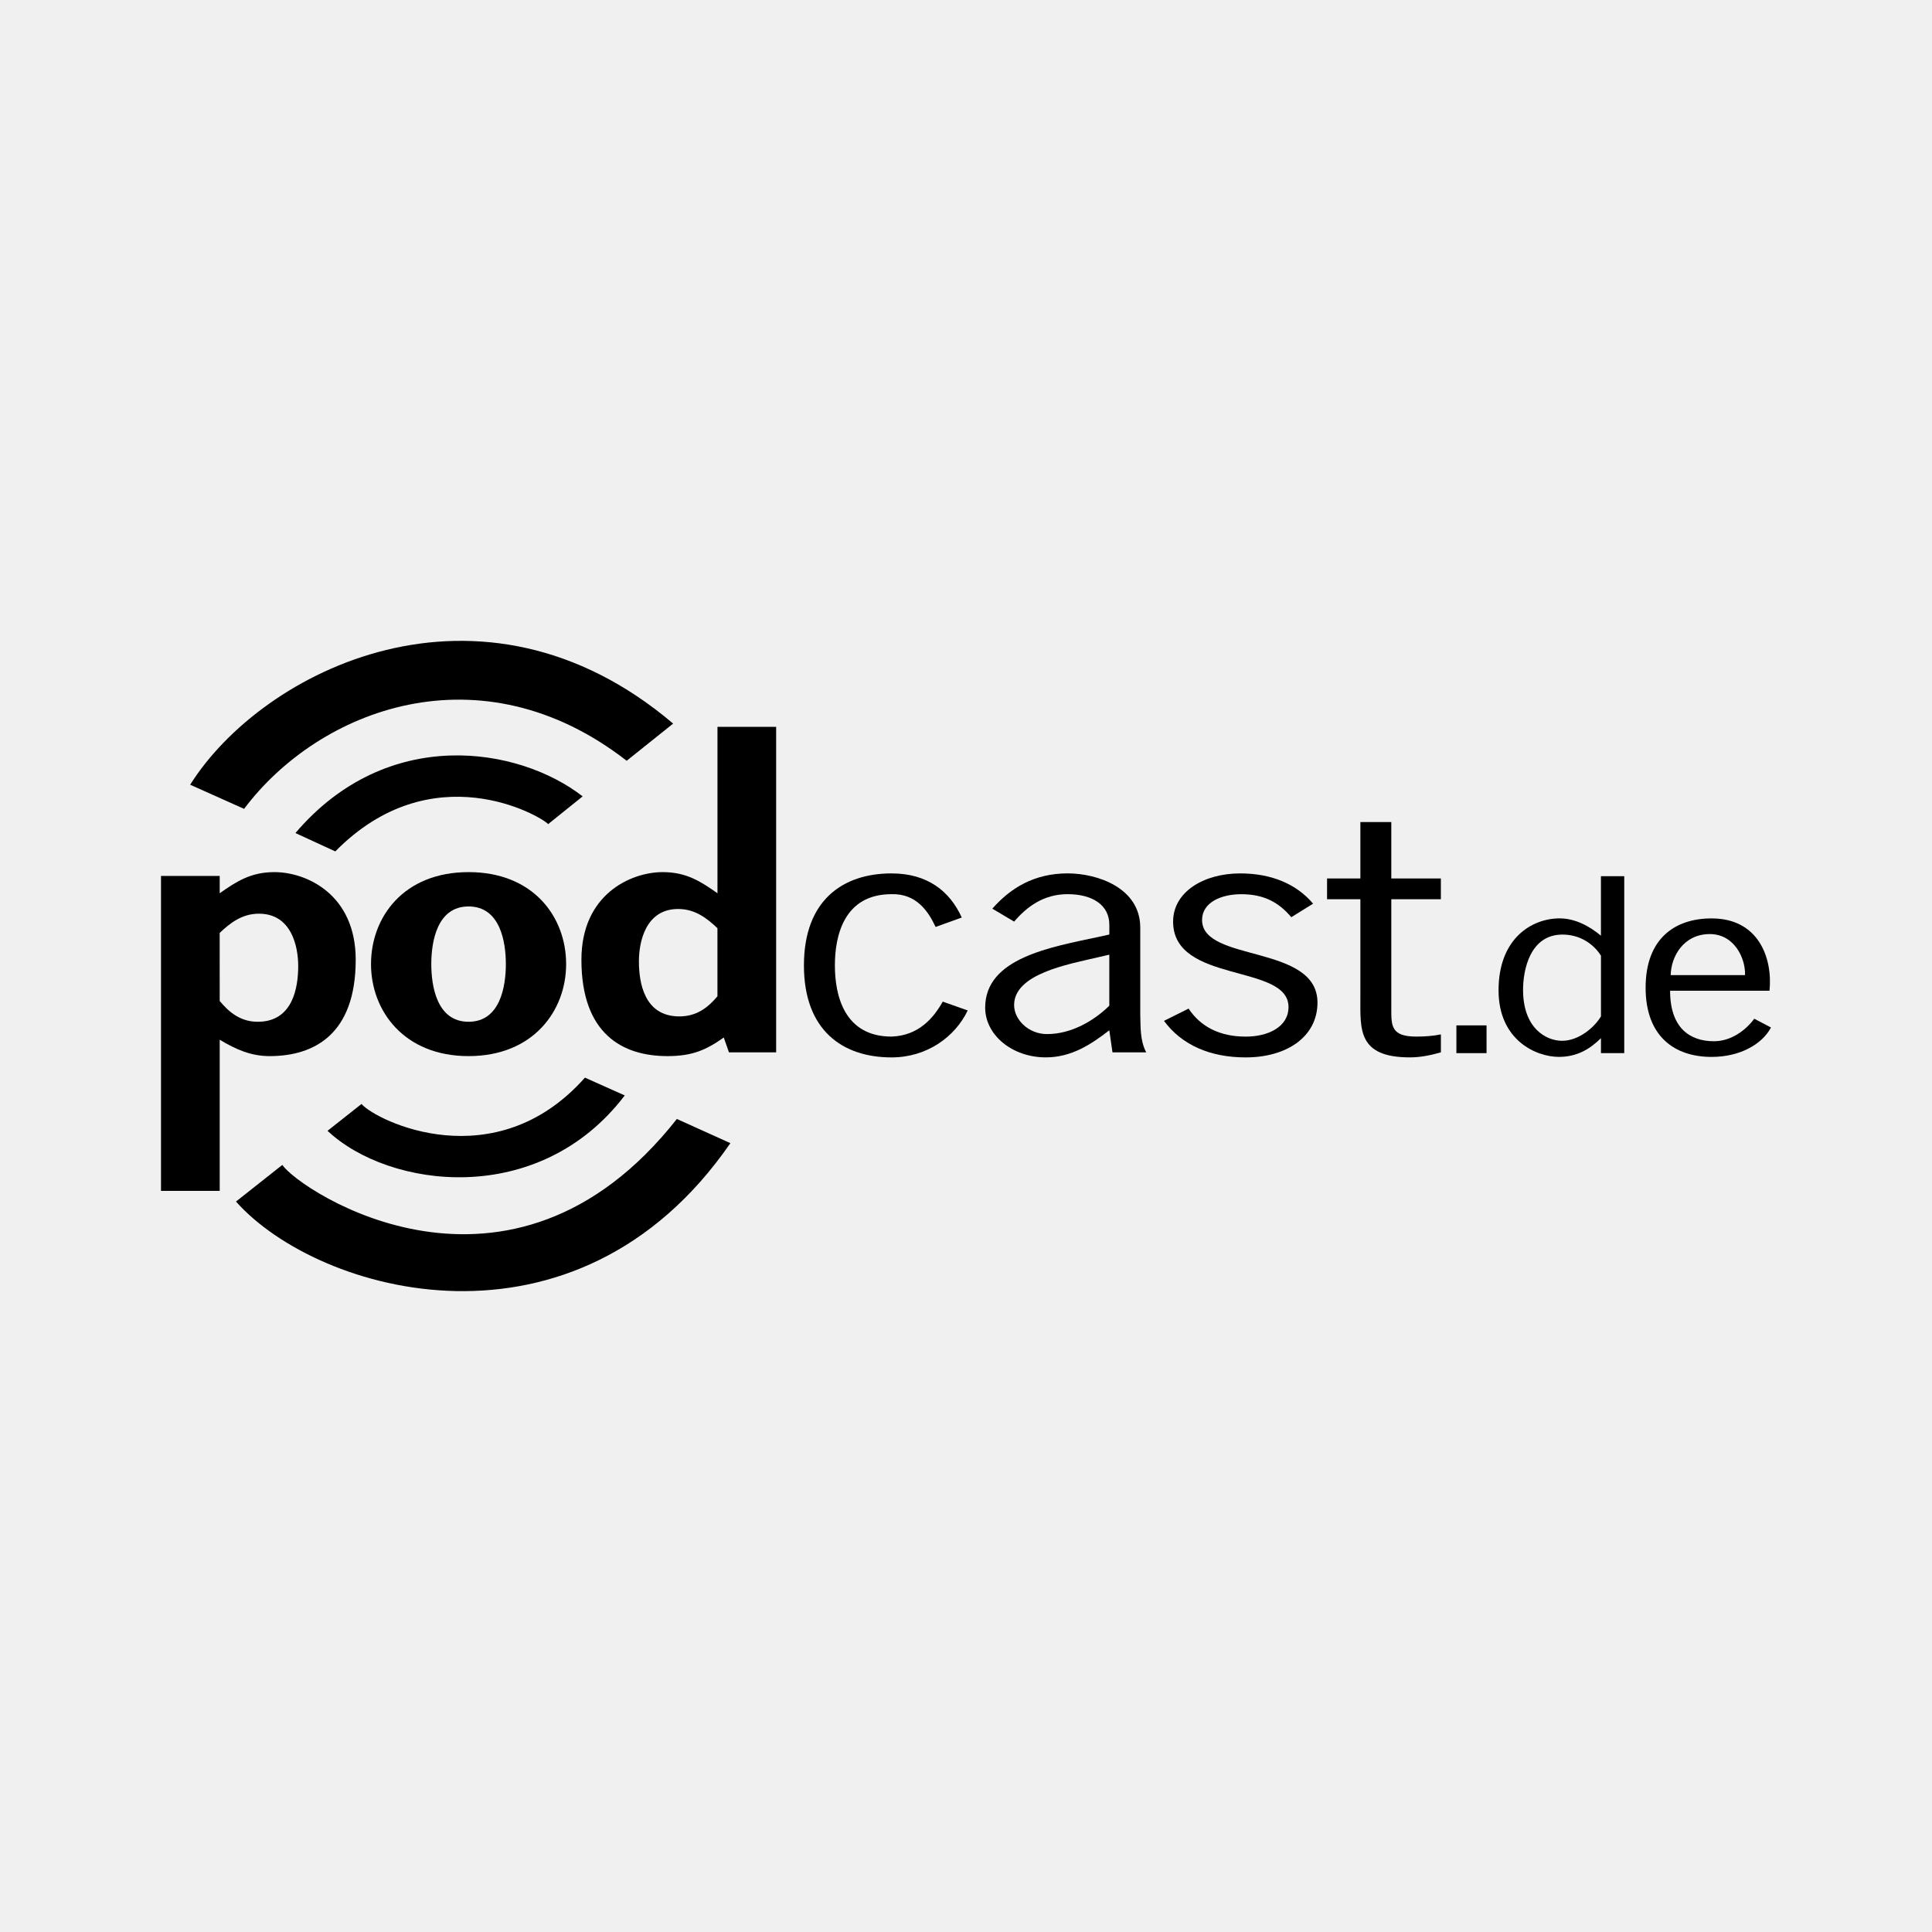
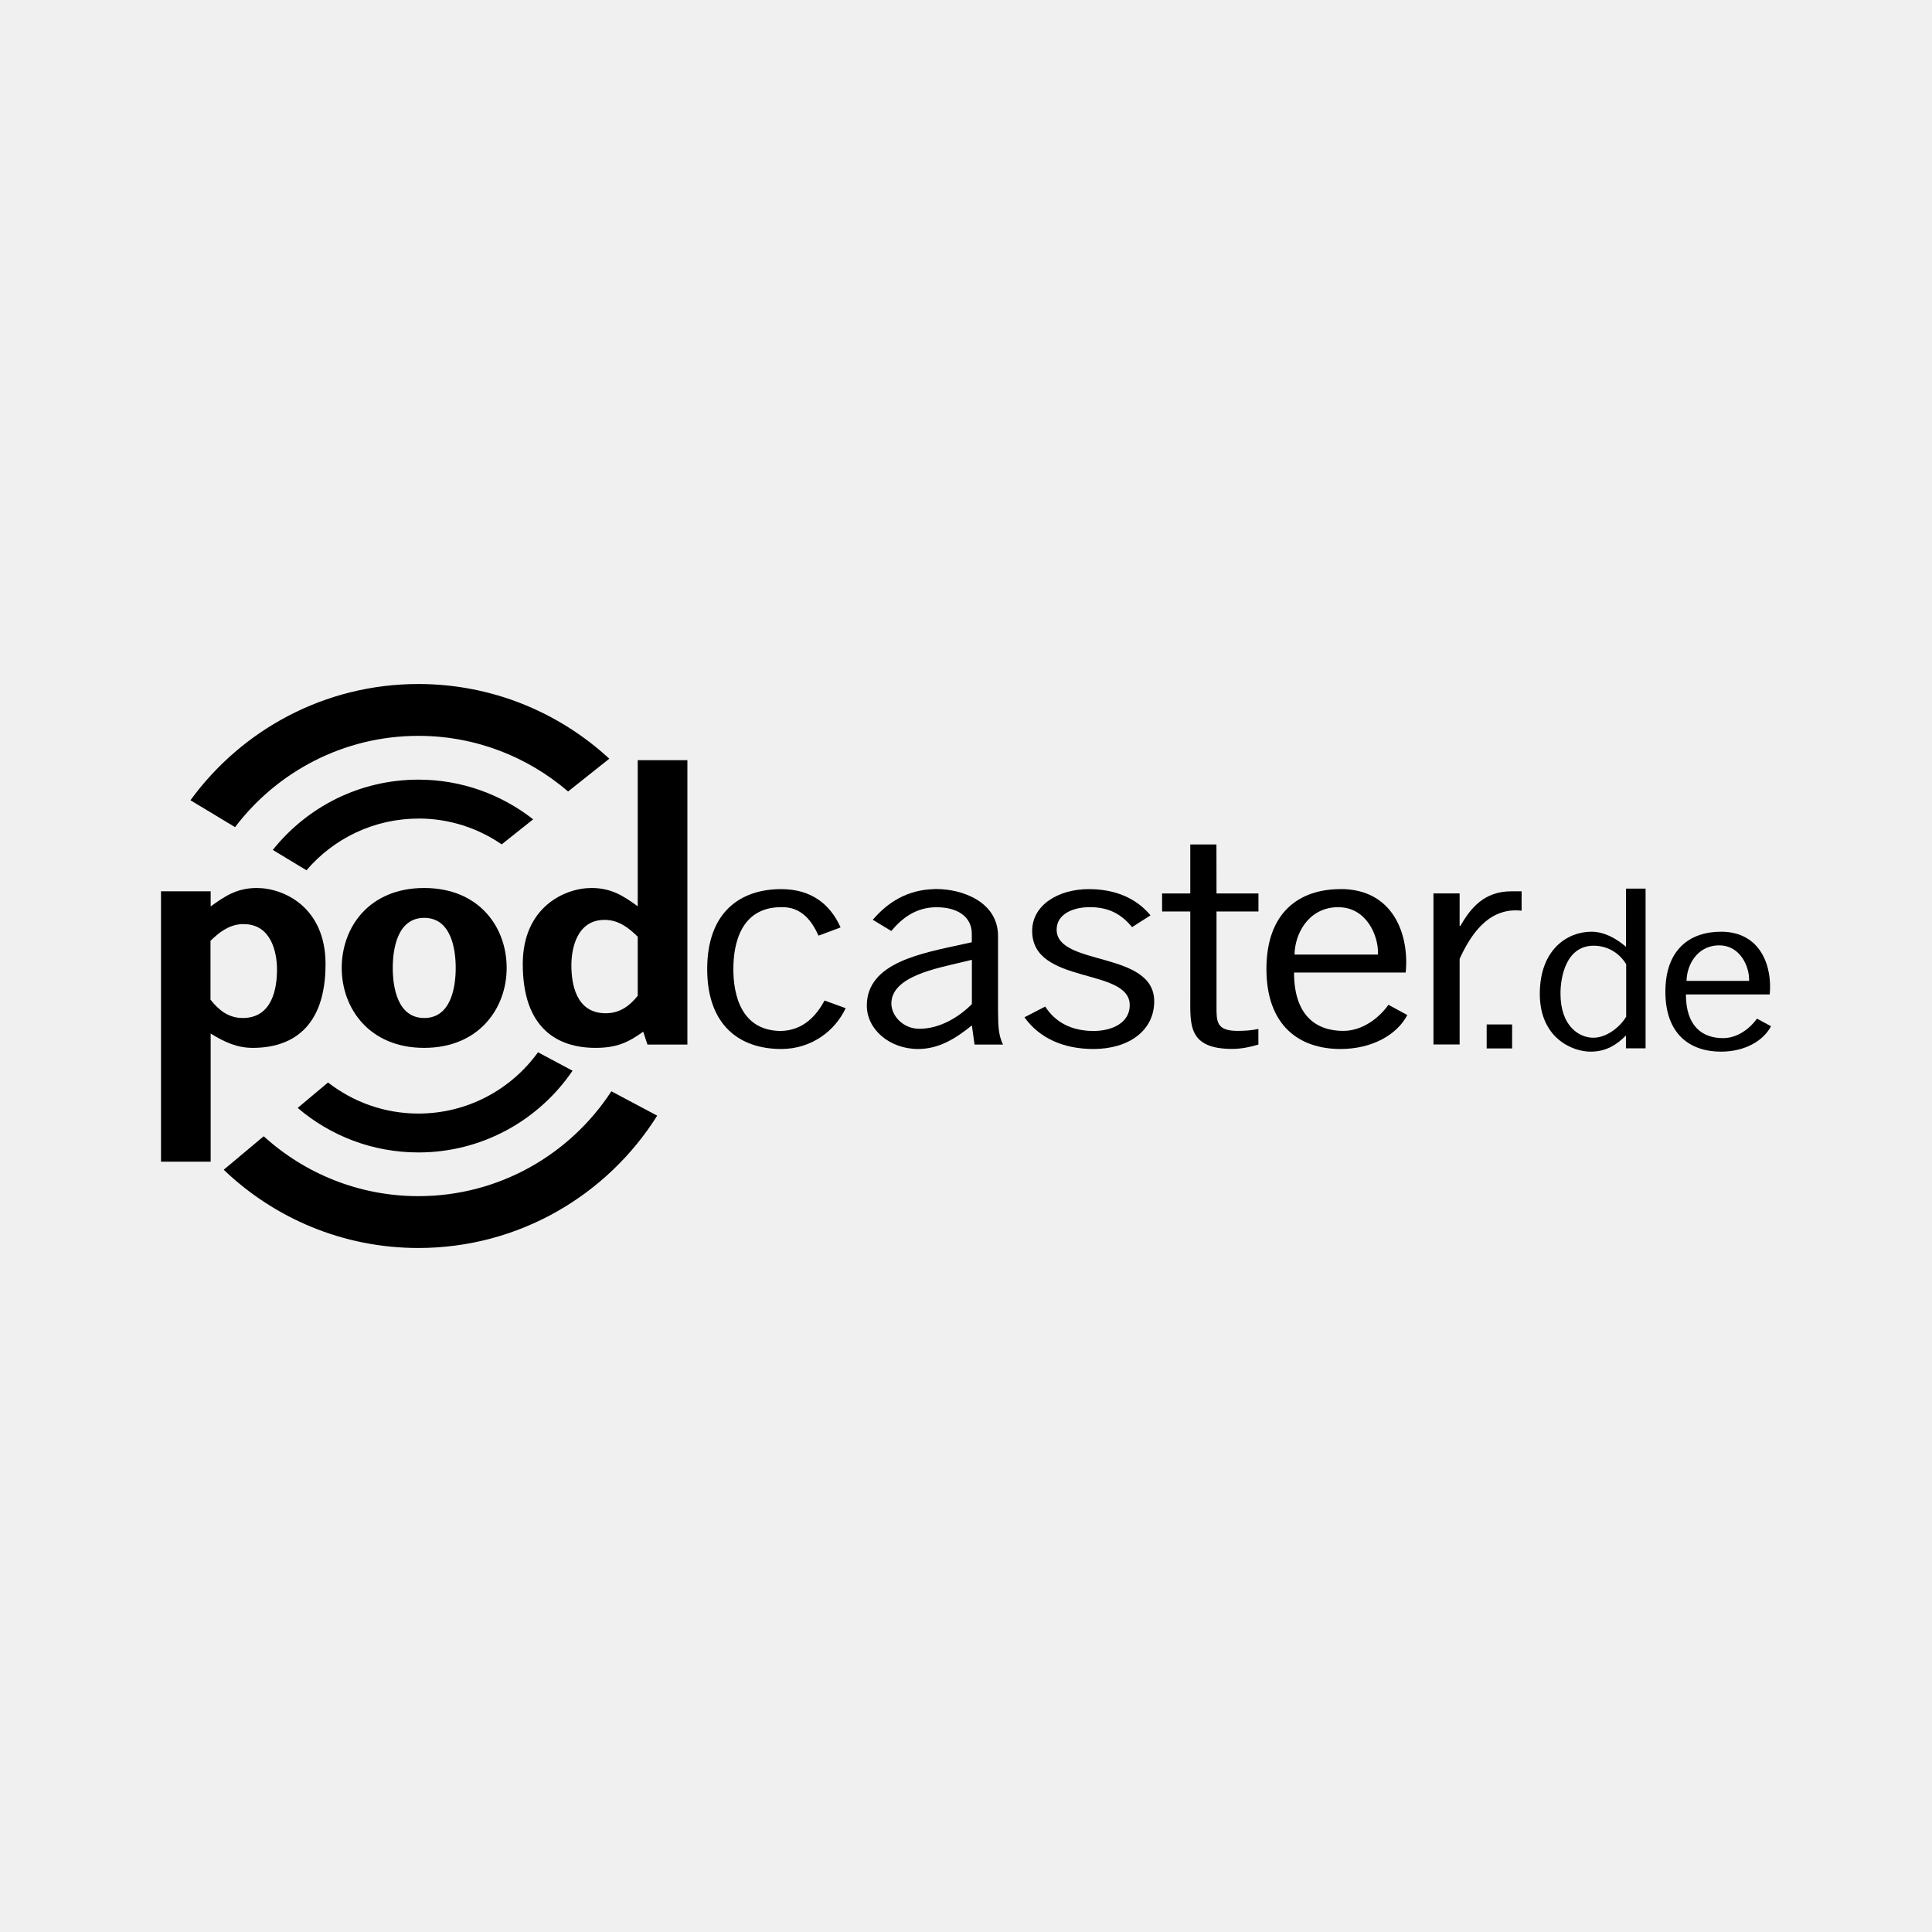
- <svg xmlns="http://www.w3.org/2000/svg" xmlns:xlink="http://www.w3.org/1999/xlink" version="1.1" viewBox="0 0 24 24">
-   <defs>
-     <rect id="SVGID_1_" x="9.4" y="5.8" width="82.5" height="82.5" />
-     <clipPath id="SVGID_2_">
-       <use width="100%" height="100%" xlink:href="#SVGID_1_" />
-     </clipPath>
-     <style>.cls-1{fill:#5000b9;}</style>
-   </defs>
-   <style type="text/css">.st0{clip-path:url(#SVGID_2_);fill:#DB4615;}
- 	.st1{clip-path:url(#SVGID_2_);fill:#FFFFFF;}</style>
-   <g transform="matrix(.034206 0 0 .034206 1.7455 7.8048)">
-     <path d="m28.76 96.22c6.05-4.23 11.23-7.67 19.87-7.67 11.67 0 29.52 8.12 29.52 31.81 0 27-14.98 35.01-31.25 35.01-6.77 0-12.24-2.4-18.14-5.95v54.89h-21.32v-114.38h21.32zm0 39.13c3.31 4 7.49 7.55 13.82 7.55 12.82 0 14.69-12.59 14.69-20.26 0-7.09-2.45-18.99-14.26-18.99-6.19 0-10.51 3.43-14.26 6.98z" />
-     <path d="m83.71 121.96c0-17.05 11.81-33.41 35.43-33.41s35.43 16.36 35.43 33.41c0 16.94-11.95 33.41-35.43 33.41-23.47 0-35.43-16.47-35.43-33.41m48.97 0c0-8.01-2.02-20.94-13.54-20.94s-13.54 12.93-13.54 20.94 2.02 20.94 13.54 20.94 13.54-12.93 13.54-20.94" />
-     <path d="m211.82 148.62c-6.48 4.58-11.52 6.75-20.45 6.75-16.28 0-31.25-8.01-31.25-35.01 0-23.68 17.86-31.81 29.53-31.81 8.64 0 13.82 3.43 19.88 7.67v-60.43h21.31v118.21h-17.14zm-16.56-46.68c-11.81 0-14.26 11.9-14.26 18.99 0 7.67 1.87 20.02 14.69 20.02 6.34 0 10.51-3.32 13.83-7.32v-24.71c-3.75-3.55-8.06-6.98-14.26-6.98" />
-     <path d="m288.75 108.46c-2.74-5.83-7.05-12.13-15.99-11.9-17.28 0-20.59 15.1-20.59 25.86s3.31 25.86 20.59 25.86c9.65-0.34 15.13-6.52 18.58-12.7l9.07 3.21c-4.61 9.61-14.83 17.05-27.65 17.05-17.71 0-31.83-9.73-31.83-33.41s14.12-33.41 31.83-33.41c13.11 0 21.17 6.52 25.49 16.02z" />
-     <path d="m352.98 154-1.15-8.01c-6.48 5.03-13.68 9.84-23.05 9.84-12.24 0-22.03-8.12-22.03-18.08 0-18.08 23.91-21.97 41.48-25.74l3.61-0.8v-3.55c0-7.2-6.2-11.1-15.13-11.1-8.78 0-14.83 4.58-19.44 9.96l-7.92-4.69c6.62-7.55 15.27-12.82 27.36-12.82 10.8 0 26.36 5.26 26.36 19.68v31.35c0.15 4.69-0.15 9.49 2.16 13.96zm-5.62-34.44c-10.66 2.52-30.1 5.95-30.1 17.28 0 5.26 5.19 10.53 11.95 10.53 8.93 0 17.14-4.92 22.62-10.3v-18.53z" />
-     <path d="m417.93 104.92c-4.47-5.26-9.79-8.35-18.15-8.35-7.34 0-14.26 2.98-14.26 9.38 0 15.45 41.91 8.7 41.91 29.98 0 12.36-11.09 19.91-26.07 19.91-12.82 0-23.19-4.46-29.67-13.27l8.93-4.46c4.32 6.52 11.23 10.18 20.74 10.18 8.21 0 15.55-3.54 15.55-10.75 0-15.9-41.91-8.35-41.91-31.01 0-10.87 11.23-17.51 24.34-17.51 11.09 0 20.31 3.66 26.5 10.99z" />
-     <path d="m454.24 90.85h18v7.55h-18v39.7c0 6.18-0.15 10.18 9.08 10.18 3.17 0 6.19-0.23 8.93-0.8v6.52c-3.6 1.03-7.35 1.83-11.24 1.83-19.01 0-18-10.18-18-21.74v-35.69h-12.1v-7.55h12.1v-20.49h11.23z" />
-     <rect x="477.88" y="144.21" width="10.95" height="10.08" />
-     <path d="m530.38 90.03h8.46v64.25h-8.46v-5.43c-4.01 3.96-8.67 6.8-15.29 6.8-8.13 0-21.9-5.94-21.9-24.2 0-18.69 11.93-26.1 22.22-26.1 5.75 0 11.06 3.02 14.96 6.29v-21.61zm0 28.86c-2.6-4.13-7.48-7.66-13.98-7.66-11.82 0-14.31 12.92-14.31 20.07 0 13.95 8.35 18.51 14.2 18.51 5.96 0 11.71-4.82 14.09-8.87z" />
-     <path d="m555.49 131.63c0 13.61 7.26 18.34 15.93 18.34 6.29 0 11.6-4.05 14.64-8.18l6.07 3.19c-3.25 6.11-11.27 10.68-21.57 10.68-13.33 0-23.96-7.32-23.96-25.15s10.63-25.15 23.96-25.15c17.23 0 22.22 14.64 21.03 26.27zm27.21-5.68c0.22-6.12-3.9-14.9-12.79-14.9-9.54 0-14.09 8.18-14.2 14.9z" />
-     <path d="m34.67 208.19 16.82-13.3c6.5 9.43 82.73 60.22 143.29-16.69l19.44 8.78c-56.12 81.37-149.67 54.81-179.55 21.21" />
-     <path d="m67.92 182.5 12.34-9.75c5.41 6.21 48.49 27.25 81.14-9.56l14.46 6.46c-31.26 41.06-85.68 33.79-107.94 12.85" />
-     <path d="m160.57 61.04-12.53 10.08c-2.74-3.01-42.12-25.82-77.3 9.91l-14.48-6.67c33.45-39.28 81.1-31.34 104.31-13.32" />
-     <path d="m193.44 34.61-16.89 13.5c-53.12-41.32-111.69-18.78-138.94 17.47l-19.58-8.77c26.18-41.62 105.45-81.53 175.41-22.2" />
+ <svg xmlns="http://www.w3.org/2000/svg" version="1.1" viewBox="0 0 24 24">
+   <g stroke-width=".021">
+     <path d="m21.379 11.574c-0.384 0-0.691 0.218-0.691 0.746 0 0.528 0.307 0.744 0.691 0.744 0.297 0 0.527-0.135 0.621-0.316l-0.174-0.094c-0.088 0.122-0.241 0.242-0.422 0.242-0.25 0-0.461-0.14-0.461-0.543h1.041c0.034-0.344-0.109-0.779-0.605-0.779zm-0.045 0.17c0.008-4.65e-4 0.017 0 0.025 0 0.256 0 0.375 0.26 0.369 0.441h-0.777c0.003-0.193 0.125-0.427 0.383-0.441z" />
+     <path d="m20.199 11.039v0.723c-0.112-0.097-0.264-0.188-0.43-0.188-0.297 0-0.641 0.22-0.641 0.773 0 0.541 0.396 0.717 0.631 0.717 0.191 0 0.324-0.084 0.439-0.201v0.16h0.244v-1.984h-0.244zm-0.402 0.709c0.188 0 0.327 0.104 0.402 0.227h0.002v0.654c-0.069 0.12-0.236 0.262-0.408 0.262-0.169 0-0.408-0.135-0.408-0.549 0-0.212 0.072-0.594 0.412-0.594z" />
+     <path d="m3.191 11.031c-0.25 0-0.399 0.103-0.574 0.229v-0.188h-0.617v3.359h0.617v-1.592c0.171 0.106 0.328 0.178 0.523 0.178 0.471 0 0.904-0.239 0.904-1.041 0-0.704-0.516-0.945-0.854-0.945zm-0.195 0.449c0.011-7.72e-4 0.022 0 0.033 0 0.342 0 0.412 0.354 0.412 0.564 1e-7 0.228-0.055 0.602-0.426 0.602-0.183 0-0.303-0.106-0.398-0.225h-0.002v-0.734c0.102-0.099 0.219-0.195 0.381-0.207z" />
+     <path d="m10.168 11.623c-0.079-0.173-0.204-0.36-0.462-0.354-0.5 0-0.596 0.449-0.596 0.769s0.096 0.769 0.596 0.769c0.279-0.01 0.437-0.194 0.537-0.378l0.262 0.095c-0.133 0.286-0.429 0.507-0.8 0.507-0.512 0-0.92-0.289-0.92-0.993s0.408-0.993 0.92-0.993c0.379 0 0.612 0.194 0.737 0.476z" />
+     <path d="m11.602 11.045c-0.333 0.009-0.574 0.164-0.76 0.381l0.23 0.139c0.133-0.16 0.308-0.295 0.562-0.295 0.258 0 0.438 0.116 0.438 0.33v0.105l-0.105 0.023c-0.508 0.112-1.199 0.226-1.199 0.764 0 0.296 0.283 0.539 0.637 0.539 0.271 0 0.481-0.143 0.668-0.293l0.033 0.238h0.354c-0.067-0.133-0.058-0.277-0.062-0.416v-0.932c0-0.428-0.449-0.584-0.762-0.584-0.011 0-0.022-3.03e-4 -0.033 0zm0.471 0.877v0.551c-0.158 0.16-0.396 0.307-0.654 0.307-0.196 0-0.346-0.158-0.346-0.314 0-0.337 0.563-0.437 0.871-0.512l0.129-0.031z" />
+     <path d="m14.063 11.517c-0.129-0.156-0.283-0.248-0.525-0.248-0.212 0-0.412 0.088-0.412 0.279 0 0.459 1.212 0.259 1.212 0.891 0 0.367-0.321 0.592-0.754 0.592-0.371 0-0.671-0.133-0.858-0.394l0.258-0.133c0.125 0.194 0.325 0.303 0.6 0.303 0.237 0 0.45-0.105 0.45-0.32 0-0.473-1.212-0.248-1.212-0.922 0-0.323 0.325-0.52 0.704-0.52 0.321 0 0.587 0.109 0.766 0.326z" />
+     <path d="m15.112 11.099h0.521v0.224h-0.521v1.18c0 0.184-0.004 0.303 0.262 0.303 0.092 0 0.179-0.007 0.258-0.024v0.194c-0.104 0.031-0.212 0.054-0.325 0.054-0.55 0-0.521-0.303-0.521-0.646v-1.061h-0.35v-0.224h0.35v-0.609h0.325z" />
+     <path d="m16.652 11.045c-0.512 0-0.92 0.288-0.92 0.992s0.408 0.994 0.92 0.994c0.396 0 0.705-0.18 0.83-0.422l-0.234-0.127c-0.117 0.163-0.321 0.324-0.562 0.324-0.333 0-0.611-0.187-0.611-0.725h1.387c0.046-0.459-0.146-1.037-0.809-1.037zm-0.059 0.225c0.011-6.19e-4 0.024 0 0.035 0 0.341 0 0.499 0.346 0.49 0.588h-1.037c0.004-0.257 0.168-0.569 0.512-0.588z" />
+     <path d="m18.132 11.504h0.008c0.129-0.224 0.296-0.432 0.637-0.432h0.125v0.241c-0.425-0.048-0.645 0.326-0.77 0.598v1.064h-0.325v-1.877h0.325z" />
+     <path d="m4.245 12.024c0-0.507 0.342-0.993 1.024-0.993 0.683 0 1.025 0.486 1.025 0.993 0 0.503-0.346 0.993-1.025 0.993-0.679 2.14e-4 -1.024-0.489-1.024-0.993m1.416 0c0-0.238-0.058-0.622-0.391-0.622-0.333 0-0.391 0.384-0.391 0.622s0.058 0.622 0.391 0.622c0.333 2.14e-4 0.391-0.384 0.391-0.622z" />
+     <path d="m7.922 9.443v1.815c-0.175-0.126-0.324-0.227-0.574-0.227-0.337 0-0.854 0.241-0.854 0.945 0 0.802 0.434 1.041 0.904 1.041 0.258 0 0.404-0.065 0.592-0.201l0.053 0.16h0.496v-3.533h-0.617zm-0.412 1.984c0.179 0 0.304 0.104 0.412 0.209v0.734c-0.096 0.119-0.215 0.217-0.398 0.217-0.371 0-0.426-0.368-0.426-0.596 0-0.211 0.07-0.564 0.412-0.564z" />
+     <path d="m18.784 13.024h-0.316v-0.298h0.316z" />
+     <path d="m5.198 10.168c0.384 0 0.74 0.119 1.034 0.321l0.391-0.311c-0.393-0.308-0.888-0.493-1.425-0.493-0.732 0-1.385 0.341-1.809 0.873l0.418 0.253c0.336-0.393 0.835-0.642 1.391-0.642m1.915 3.132-0.43-0.229c-0.333 0.461-0.875 0.761-1.485 0.761-0.423 0-0.812-0.144-1.123-0.386l-0.377 0.316c0.404 0.345 0.928 0.553 1.5 0.553 0.795 0 1.498-0.403 1.915-1.016m0.482 0.256c-0.51 0.783-1.394 1.303-2.397 1.303-0.739 0-1.414-0.282-1.922-0.744l-0.497 0.416c0.629 0.602 1.481 0.972 2.418 0.972 1.249 0 2.347-0.657 2.967-1.644l-0.57-0.303m-2.397-4.415c0.71 0 1.36 0.261 1.86 0.691l0.512-0.407c-0.624-0.576-1.458-0.928-2.372-0.928-1.162 0-2.194 0.569-2.831 1.444l0.554 0.334c0.522-0.688 1.349-1.134 2.278-1.134z" />
  </g>
</svg>
